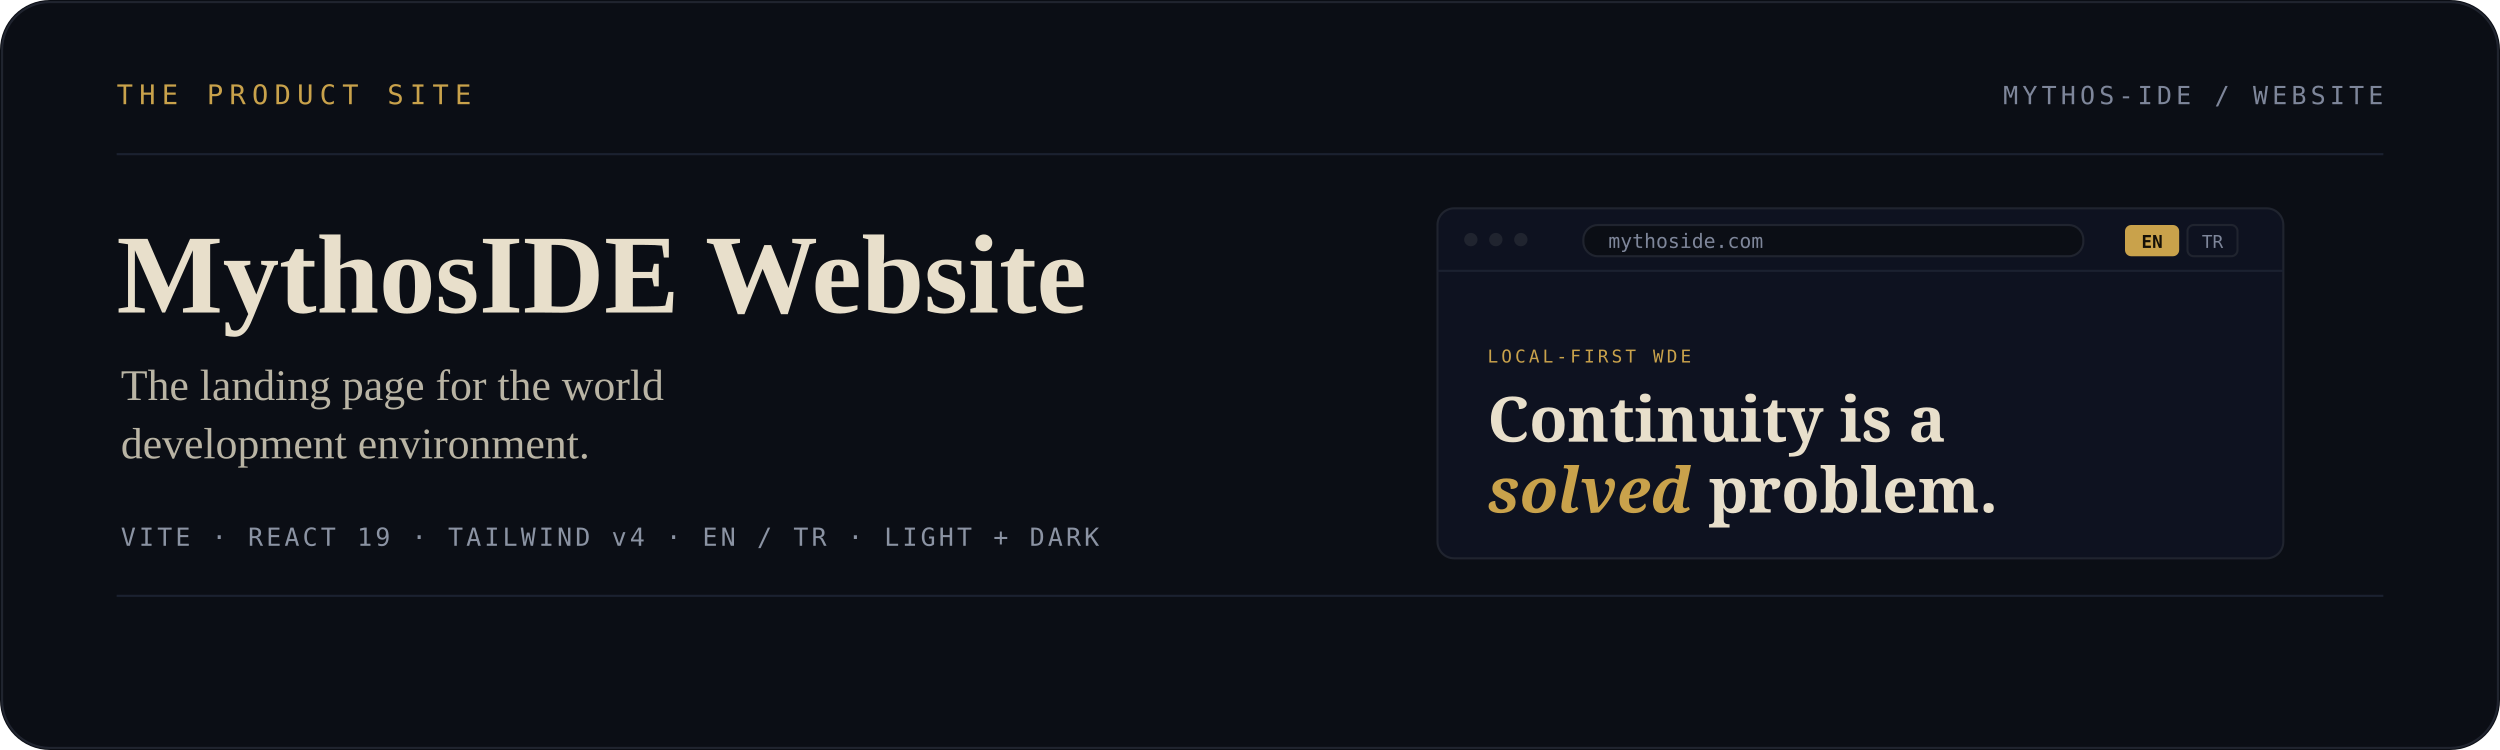
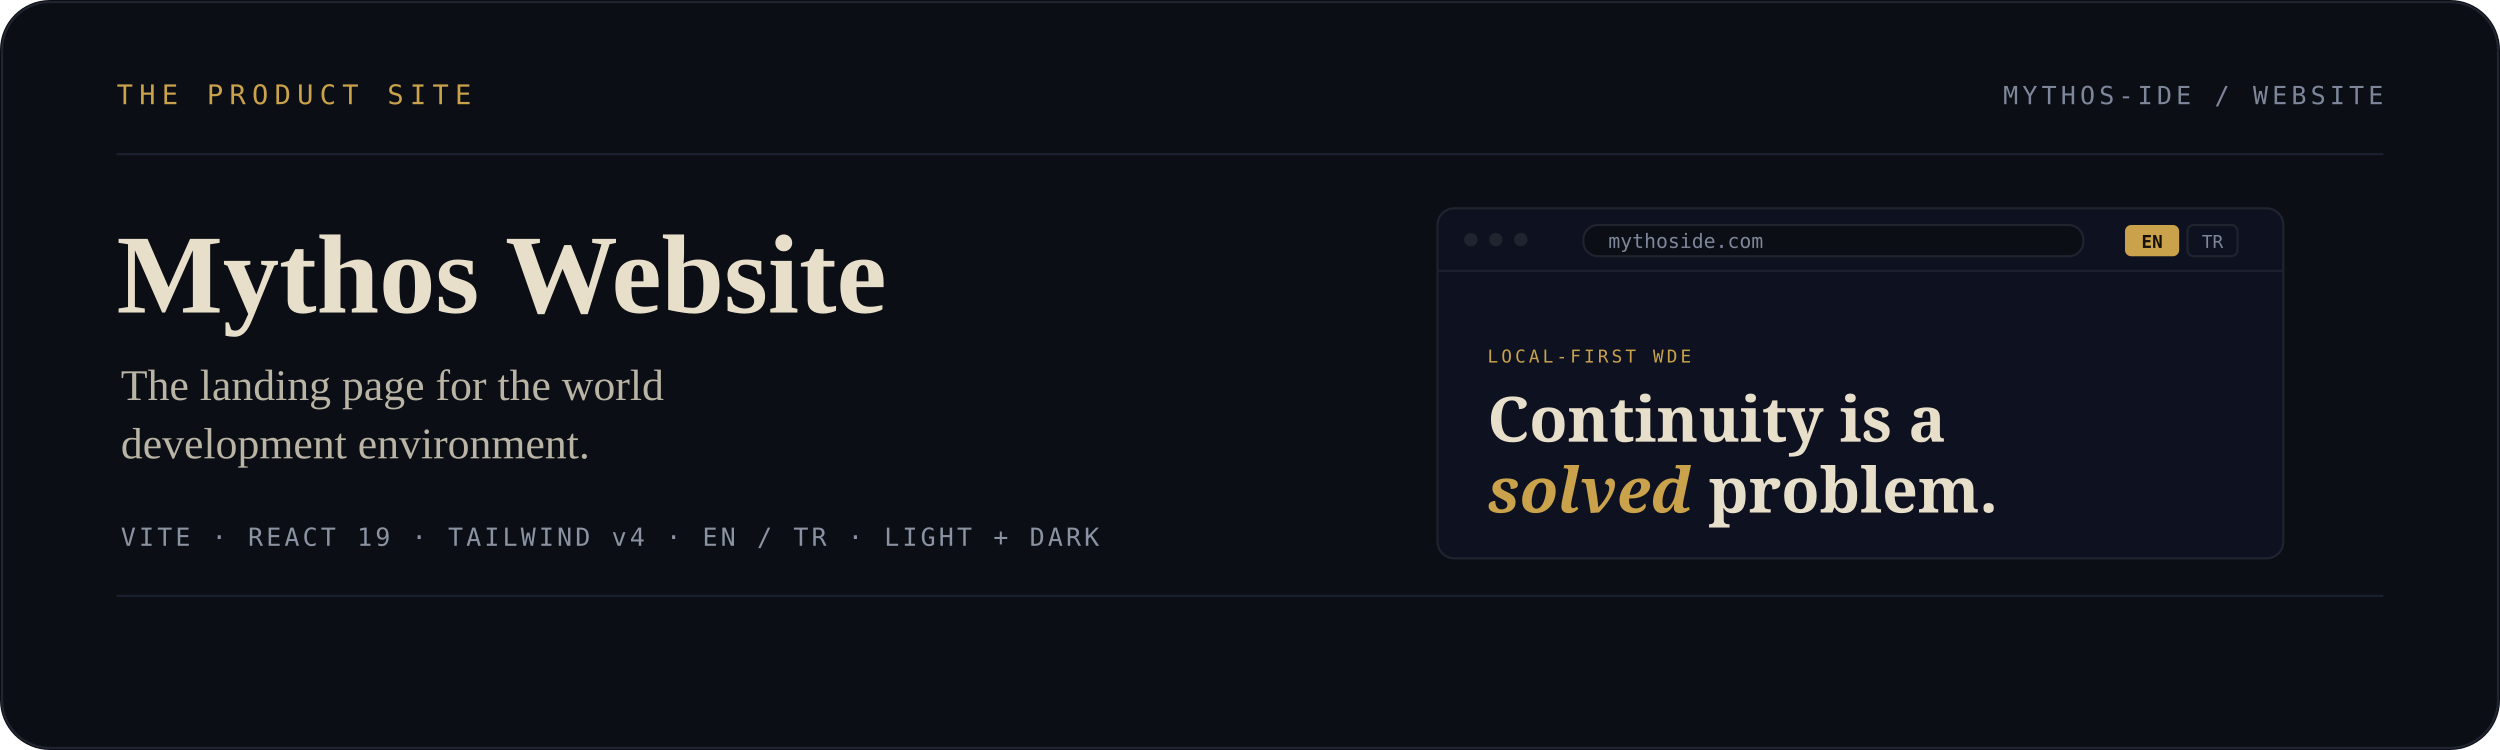
<svg xmlns="http://www.w3.org/2000/svg" width="1200" height="360" viewBox="0 0 1200 360" role="img" aria-labelledby="t d">
  <rect width="1200" height="360" rx="24" fill="#0B0E15" />
  <rect x="1" y="1" width="1198" height="358" rx="23" fill="none" stroke="#20242f" />
  <path d="M56 74H1144M56 286H1144" stroke="#1b2130" />
  <text x="56" y="50" fill="#C9A24B" font-family="ui-monospace, SFMono-Regular, Menlo, monospace" font-size="13" letter-spacing="3">THE PRODUCT SITE</text>
  <text x="1144" y="50" text-anchor="end" fill="#7E869A" font-family="ui-monospace, SFMono-Regular, Menlo, monospace" font-size="12" letter-spacing="2">MYTHOS-IDE / WEBSITE</text>
-   <text x="56" y="150" fill="#E8DFCB" font-family="Georgia, 'Times New Roman', serif" font-size="54" font-weight="600">MythosIDE Website</text>
+   <text x="56" y="150" fill="#E8DFCB" font-family="Georgia, 'Times New Roman', serif" font-size="54" font-weight="600">Mythos Website</text>
  <text x="58" y="192" fill="#B9B4A4" font-family="Georgia, 'Times New Roman', serif" font-size="21">The landing page for the world</text>
  <text x="58" y="220" fill="#B9B4A4" font-family="Georgia, 'Times New Roman', serif" font-size="21">development environment.</text>
  <text x="58" y="262" fill="#8b93a3" font-family="ui-monospace, SFMono-Regular, Menlo, monospace" font-size="12" letter-spacing="1.5">VITE · REACT 19 · TAILWIND v4 · EN / TR · LIGHT + DARK</text>
  <g transform="translate(690 100)">
    <rect x="0" y="0" width="406" height="168" rx="8" fill="#0E1220" stroke="#20242f" />
    <path d="M0 30H406" stroke="#1b2130" />
    <circle cx="16" cy="15" r="3.2" fill="#20242f" />
    <circle cx="28" cy="15" r="3.2" fill="#20242f" />
    <circle cx="40" cy="15" r="3.2" fill="#20242f" />
    <rect x="70" y="8" width="240" height="15" rx="7" fill="#0B0E15" stroke="#20242f" />
    <text x="82" y="19" fill="#7E869A" font-family="ui-monospace, monospace" font-size="9.5">mythoside.com</text>
    <rect x="330" y="8" width="26" height="15" rx="3" fill="#C9A24B" />
    <text x="343" y="19" text-anchor="middle" fill="#141007" font-family="ui-monospace, monospace" font-size="8.5" font-weight="700">EN</text>
    <rect x="360" y="8" width="24" height="15" rx="3" fill="none" stroke="#20242f" />
    <text x="372" y="19" text-anchor="middle" fill="#7E869A" font-family="ui-monospace, monospace" font-size="8.5">TR</text>
    <text x="24" y="74" fill="#C9A24B" font-family="ui-monospace, monospace" font-size="8.5" letter-spacing="1.5">LOCAL-FIRST WDE</text>
    <text x="24" y="112" fill="#E8DFCB" font-family="Georgia, serif" font-size="30" font-weight="600">Continuity is a</text>
    <text x="24" y="146" fill="#C9A24B" font-family="Georgia, serif" font-size="30" font-style="italic" font-weight="600">solved <tspan fill="#E8DFCB" font-style="normal">problem.</tspan>
    </text>
  </g>
</svg>
